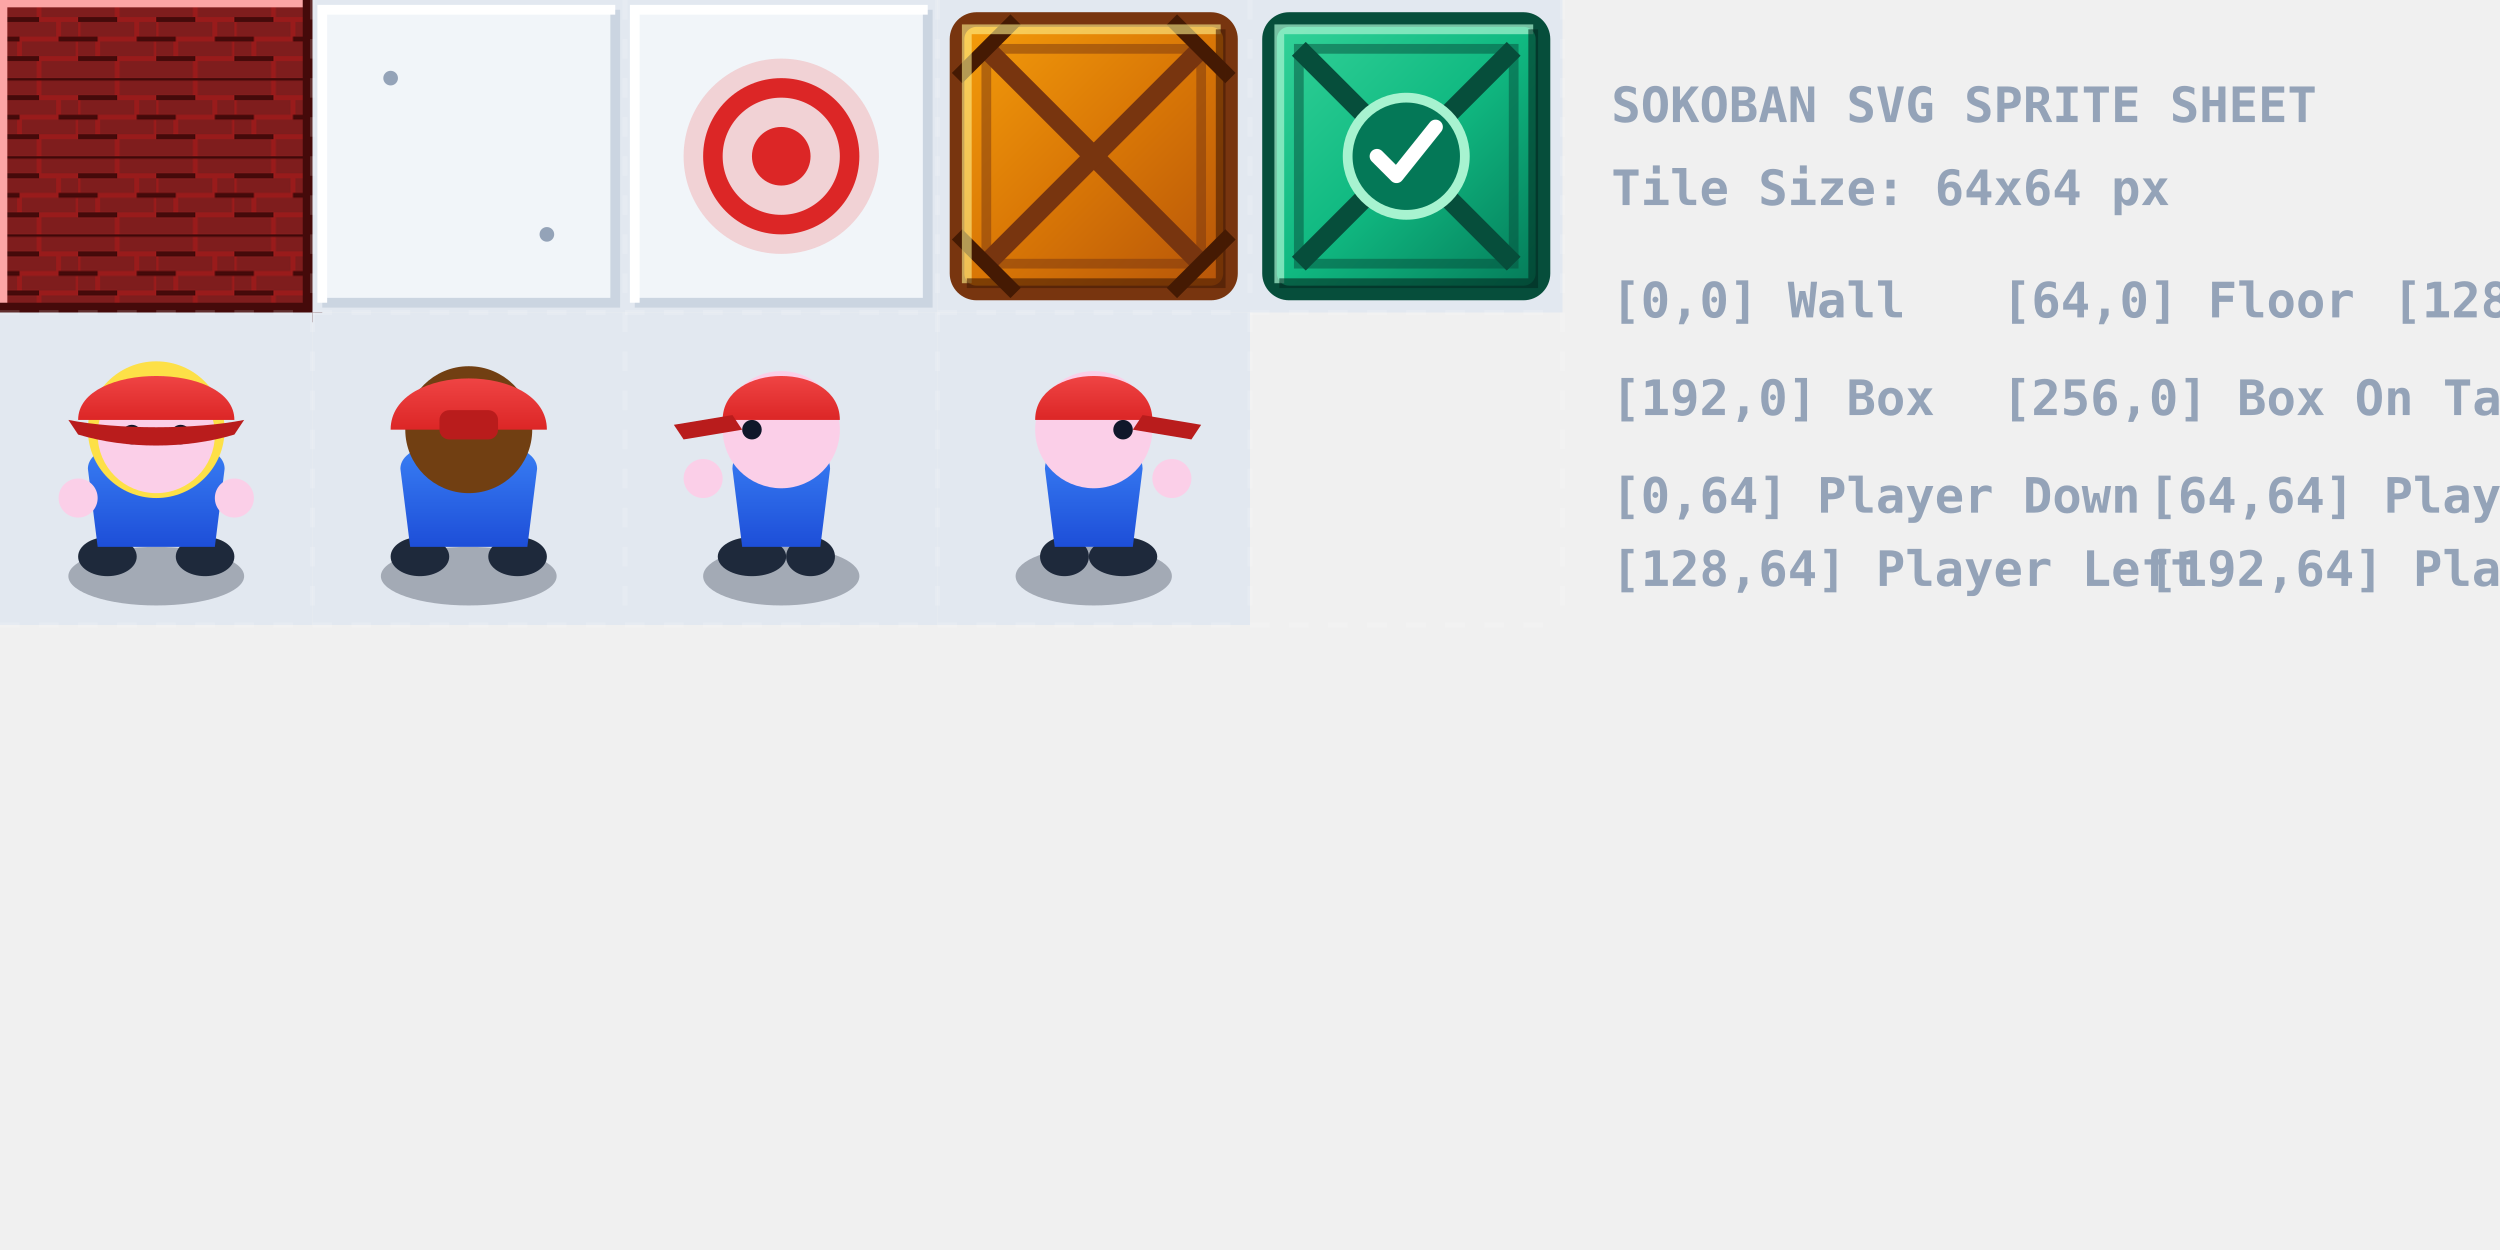
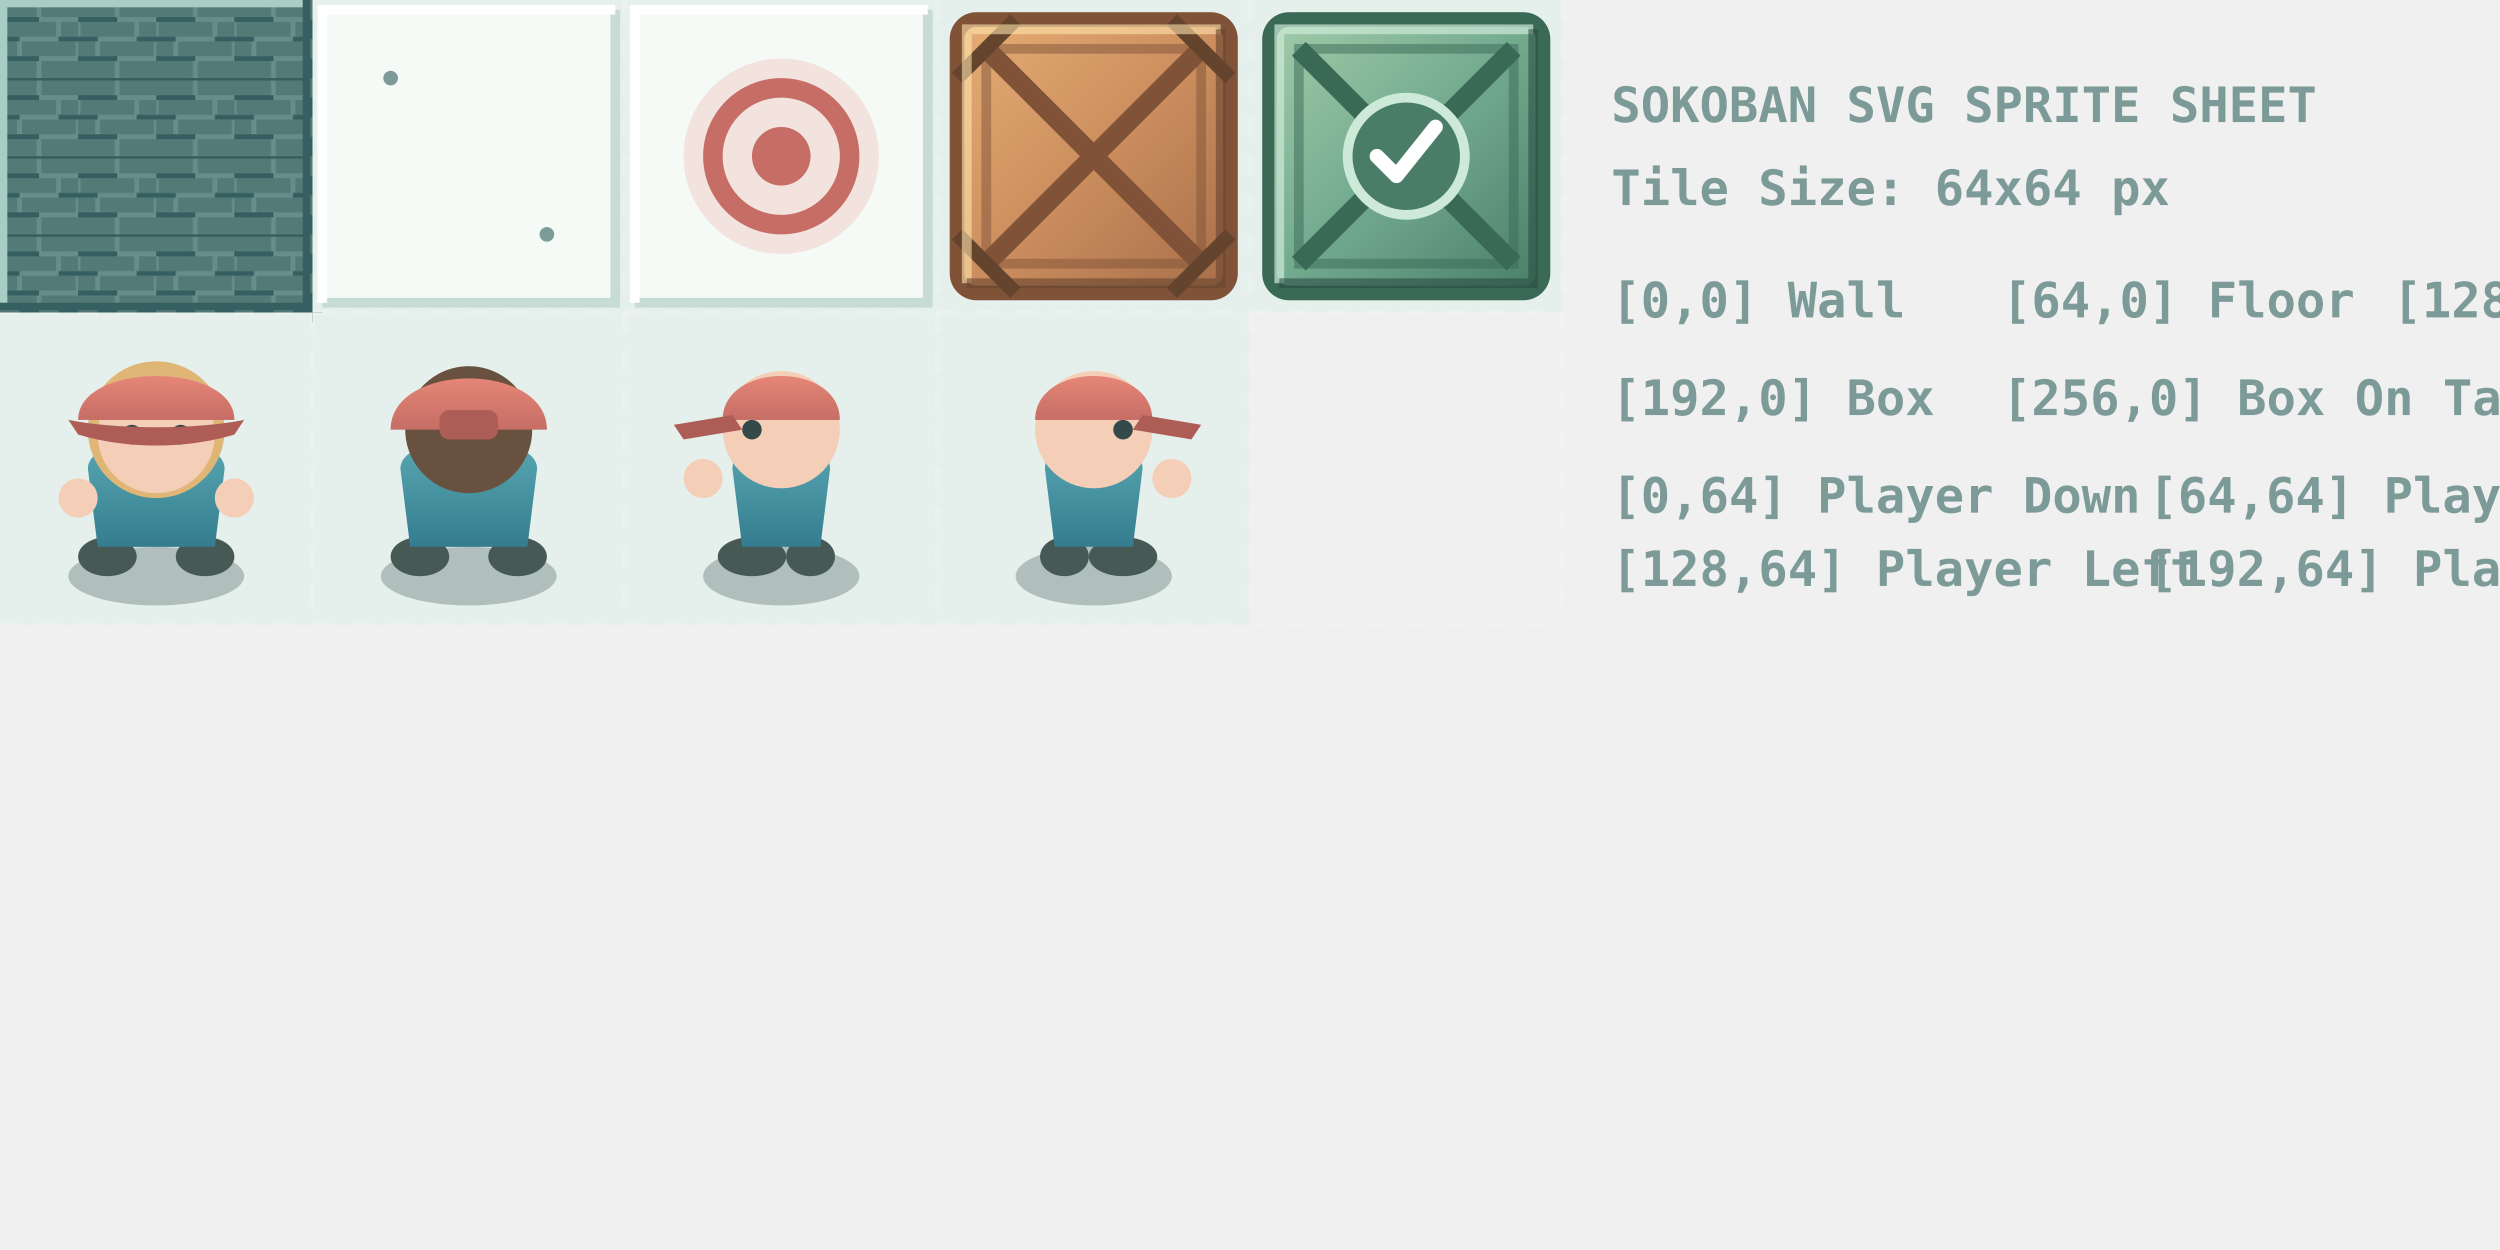
<svg xmlns="http://www.w3.org/2000/svg" viewBox="0 0 512 256" width="100%" height="100%">
  <style>
    .grid-line { stroke: rgba(255, 255, 255, 0.15); stroke-width: 1; stroke-dasharray: 4 4; }
-     .label { font-family: monospace; font-size: 10px; fill: #94a3b8; font-weight: bold; }
+     .label { font-family: monospace; font-size: 10px; fill: #7c9b98; font-weight: bold; }
  </style>
  <defs>
    <pattern id="brick" width="16" height="16" patternUnits="userSpaceOnUse">
-       <rect width="16" height="16" fill="#7f1d1d" />
-       <path d="M 0,4 L 16,4 M 0,8 L 16,8 M 0,12 L 16,12 M 8,0 L 8,4 M 0,4 L 0,8 M 12,4 L 12,8 M 4,8 L 4,12 M 16,8 L 16,12 M 8,12 L 8,16" stroke="#991b1b" stroke-width="1" />
-       <path d="M 0,0 L 16,0 M 0,4 L 8,4 M 0,8 L 4,8 M 12,8 L 16,8 M 0,12 L 8,12" stroke="#450a0a" stroke-width="1" />
+       <rect width="16" height="16" fill="#547a78" />
+       <path d="M 0,4 L 16,4 M 0,8 L 16,8 M 0,12 L 16,12 M 8,0 L 8,4 M 0,4 L 0,8 M 12,4 L 12,8 M 4,8 L 4,12 M 16,8 L 16,12 M 8,12 L 8,16" stroke="#668d89" stroke-width="1" />
+       <path d="M 0,0 L 16,0 M 0,4 L 8,4 M 0,8 L 4,8 M 12,8 L 16,8 M 0,12 L 8,12" stroke="#355f60" stroke-width="1" />
    </pattern>
    <linearGradient id="woodGrad" x1="0%" y1="0%" x2="100%" y2="100%">
-       <stop offset="0%" stop-color="#f59e0b" />
-       <stop offset="50%" stop-color="#d97706" />
-       <stop offset="100%" stop-color="#b45309" />
+       <stop offset="0%" stop-color="#e6ae75" />
+       <stop offset="50%" stop-color="#cc8e5e" />
+       <stop offset="100%" stop-color="#a76e49" />
    </linearGradient>
    <linearGradient id="woodGradStored" x1="0%" y1="0%" x2="100%" y2="100%">
-       <stop offset="0%" stop-color="#34d399" />
-       <stop offset="50%" stop-color="#10b981" />
-       <stop offset="100%" stop-color="#047857" />
+       <stop offset="0%" stop-color="#a2cba9" />
+       <stop offset="50%" stop-color="#72aa8e" />
+       <stop offset="100%" stop-color="#497d68" />
    </linearGradient>
    <linearGradient id="capGrad" x1="0%" y1="0%" x2="0%" y2="100%">
-       <stop offset="0%" stop-color="#ef4444" />
-       <stop offset="100%" stop-color="#dc2626" />
+       <stop offset="0%" stop-color="#e58677" />
+       <stop offset="100%" stop-color="#c66d65" />
    </linearGradient>
    <linearGradient id="shirtGrad" x1="0%" y1="0%" x2="0%" y2="100%">
-       <stop offset="0%" stop-color="#3b82f6" />
-       <stop offset="100%" stop-color="#1d4ed8" />
+       <stop offset="0%" stop-color="#5aa9b4" />
+       <stop offset="100%" stop-color="#347c8e" />
    </linearGradient>
  </defs>
  <g id="tile-wall" transform="translate(0, 0)">
    <rect width="64" height="64" fill="url(#brick)" />
-     <rect width="64" height="64" fill="none" stroke="#f87171" stroke-width="2" opacity="0.3" />
-     <path d="M 0,64 L 0,0 L 64,0" fill="none" stroke="#fca5a5" stroke-width="3" />
-     <path d="M 0,64 L 64,64 L 64,0" fill="none" stroke="#450a0a" stroke-width="4" />
+     <rect width="64" height="64" fill="none" stroke="#91bbb3" stroke-width="2" opacity="0.3" />
+     <path d="M 0,64 L 0,0 L 64,0" fill="none" stroke="#a7cdc5" stroke-width="3" />
+     <path d="M 0,64 L 64,64 L 64,0" fill="none" stroke="#355f60" stroke-width="4" />
  </g>
  <g id="tile-floor" transform="translate(64, 0)">
-     <rect width="64" height="64" fill="#e2e8f0" />
-     <rect x="2" y="2" width="60" height="60" fill="#f1f5f9" />
-     <path d="M 2,62 L 62,62 L 62,2" fill="none" stroke="#cbd5e1" stroke-width="2" />
+     <rect width="64" height="64" fill="#e5f0ec" />
+     <rect x="2" y="2" width="60" height="60" fill="#f5faf7" />
+     <path d="M 2,62 L 62,62 L 62,2" fill="none" stroke="#c7dcd6" stroke-width="2" />
    <path d="M 2,62 L 2,2 L 62,2" fill="none" stroke="#ffffff" stroke-width="2" />
-     <circle cx="16" cy="16" r="1.5" fill="#94a3b8" />
-     <circle cx="48" cy="48" r="1.5" fill="#94a3b8" />
+     <circle cx="16" cy="16" r="1.5" fill="#7c9b98" />
+     <circle cx="48" cy="48" r="1.5" fill="#7c9b98" />
  </g>
  <g id="tile-target" transform="translate(128, 0)">
-     <rect width="64" height="64" fill="#e2e8f0" />
-     <rect x="2" y="2" width="60" height="60" fill="#f1f5f9" />
-     <path d="M 2,62 L 62,62 L 62,2" fill="none" stroke="#cbd5e1" stroke-width="2" />
+     <rect width="64" height="64" fill="#e5f0ec" />
+     <rect x="2" y="2" width="60" height="60" fill="#f5faf7" />
+     <path d="M 2,62 L 62,62 L 62,2" fill="none" stroke="#c7dcd6" stroke-width="2" />
    <path d="M 2,62 L 2,2 L 62,2" fill="none" stroke="#ffffff" stroke-width="2" />
-     <circle cx="32" cy="32" r="20" fill="#ef4444" opacity="0.2" />
-     <circle cx="32" cy="32" r="14" fill="none" stroke="#dc2626" stroke-width="4" />
-     <circle cx="32" cy="32" r="6" fill="#dc2626" />
+     <circle cx="32" cy="32" r="20" fill="#e58677" opacity="0.2" />
+     <circle cx="32" cy="32" r="14" fill="none" stroke="#c66d65" stroke-width="4" />
+     <circle cx="32" cy="32" r="6" fill="#c66d65" />
  </g>
  <g id="tile-box" transform="translate(192, 0)">
-     <rect width="64" height="64" fill="#e2e8f0" />
-     <rect x="4" y="4" width="56" height="56" rx="4" fill="url(#woodGrad)" stroke="#78350f" stroke-width="3" />
-     <rect x="10" y="10" width="44" height="44" fill="none" stroke="#78350f" stroke-width="2" opacity="0.5" />
-     <line x1="10" y1="10" x2="54" y2="54" stroke="#78350f" stroke-width="4" />
-     <line x1="54" y1="10" x2="10" y2="54" stroke="#78350f" stroke-width="4" />
-     <path d="M 4,16 L 16,4 M 48,4 L 60,16 M 60,48 L 48,60 M 16,60 L 4,48" stroke="#451a03" stroke-width="3" />
-     <path d="M 6,58 L 6,6 L 58,6" fill="none" stroke="#fef08a" stroke-width="2" opacity="0.6" />
-     <path d="M 6,58 L 58,58 L 58,6" fill="none" stroke="#451a03" stroke-width="2" opacity="0.6" />
+     <rect width="64" height="64" fill="#e5f0ec" />
+     <rect x="4" y="4" width="56" height="56" rx="4" fill="url(#woodGrad)" stroke="#805339" stroke-width="3" />
+     <rect x="10" y="10" width="44" height="44" fill="none" stroke="#805339" stroke-width="2" opacity="0.5" />
+     <line x1="10" y1="10" x2="54" y2="54" stroke="#805339" stroke-width="4" />
+     <line x1="54" y1="10" x2="10" y2="54" stroke="#805339" stroke-width="4" />
+     <path d="M 4,16 L 16,4 M 48,4 L 60,16 M 60,48 L 48,60 M 16,60 L 4,48" stroke="#65442e" stroke-width="3" />
+     <path d="M 6,58 L 6,6 L 58,6" fill="none" stroke="#ffe3ac" stroke-width="2" opacity="0.6" />
+     <path d="M 6,58 L 58,58 L 58,6" fill="none" stroke="#65442e" stroke-width="2" opacity="0.6" />
  </g>
  <g id="tile-box-stored" transform="translate(256, 0)">
-     <rect width="64" height="64" fill="#e2e8f0" />
-     <rect x="4" y="4" width="56" height="56" rx="4" fill="url(#woodGradStored)" stroke="#064e3b" stroke-width="3" />
-     <rect x="10" y="10" width="44" height="44" fill="none" stroke="#064e3b" stroke-width="2" opacity="0.5" />
-     <line x1="10" y1="10" x2="54" y2="54" stroke="#064e3b" stroke-width="4" />
-     <line x1="54" y1="10" x2="10" y2="54" stroke="#064e3b" stroke-width="4" />
-     <circle cx="32" cy="32" r="12" fill="#047857" stroke="#a7f3d0" stroke-width="2" />
+     <rect width="64" height="64" fill="#e5f0ec" />
+     <rect x="4" y="4" width="56" height="56" rx="4" fill="url(#woodGradStored)" stroke="#3a6956" stroke-width="3" />
+     <rect x="10" y="10" width="44" height="44" fill="none" stroke="#3a6956" stroke-width="2" opacity="0.5" />
+     <line x1="10" y1="10" x2="54" y2="54" stroke="#3a6956" stroke-width="4" />
+     <line x1="54" y1="10" x2="10" y2="54" stroke="#3a6956" stroke-width="4" />
+     <circle cx="32" cy="32" r="12" fill="#497d68" stroke="#cde9d7" stroke-width="2" />
    <path d="M 26,32 L 30,36 L 38,26" fill="none" stroke="#ffffff" stroke-width="3" stroke-linecap="round" stroke-linejoin="round" />
-     <path d="M 6,58 L 6,6 L 58,6" fill="none" stroke="#a7f3d0" stroke-width="2" opacity="0.7" />
-     <path d="M 6,58 L 58,58 L 58,6" fill="none" stroke="#022c22" stroke-width="2" opacity="0.6" />
+     <path d="M 6,58 L 6,6 L 58,6" fill="none" stroke="#cde9d7" stroke-width="2" opacity="0.7" />
+     <path d="M 6,58 L 58,58 L 58,6" fill="none" stroke="#294d42" stroke-width="2" opacity="0.6" />
  </g>
  <g id="player-down" transform="translate(0, 64)">
-     <rect width="64" height="64" fill="#e2e8f0" />
-     <ellipse cx="32" cy="54" rx="18" ry="6" fill="#0f172a" opacity="0.3" />
-     <ellipse cx="22" cy="50" rx="6" ry="4" fill="#1e293b" />
-     <ellipse cx="42" cy="50" rx="6" ry="4" fill="#1e293b" />
+     <rect width="64" height="64" fill="#e5f0ec" />
+     <ellipse cx="32" cy="54" rx="18" ry="6" fill="#34494a" opacity="0.3" />
+     <ellipse cx="22" cy="50" rx="6" ry="4" fill="#465954" />
+     <ellipse cx="42" cy="50" rx="6" ry="4" fill="#465954" />
    <path d="M 18,32 C 18,24 46,24 46,32 L 44,48 L 20,48 Z" fill="url(#shirtGrad)" />
-     <circle cx="16" cy="38" r="4" fill="#fbcfe8" />
-     <circle cx="48" cy="38" r="4" fill="#fbcfe8" />
-     <circle cx="32" cy="24" r="14" fill="#fde047" />
-     <circle cx="32" cy="25" r="12" fill="#fbcfe8" />
-     <circle cx="27" cy="25" r="2" fill="#0f172a" />
-     <circle cx="37" cy="25" r="2" fill="#0f172a" />
+     <circle cx="16" cy="38" r="4" fill="#f4ceb7" />
+     <circle cx="48" cy="38" r="4" fill="#f4ceb7" />
+     <circle cx="32" cy="24" r="14" fill="#dfb676" />
+     <circle cx="32" cy="25" r="12" fill="#f4ceb7" />
+     <circle cx="27" cy="25" r="2" fill="#34494a" />
+     <circle cx="37" cy="25" r="2" fill="#34494a" />
    <path d="M 16,22 C 16,10 48,10 48,22 Z" fill="url(#capGrad)" />
-     <path d="M 14,22 C 24,24 40,24 50,22 L 48,25 C 38,28 26,28 16,25 Z" fill="#b91c1c" />
+     <path d="M 14,22 C 24,24 40,24 50,22 L 48,25 C 38,28 26,28 16,25 Z" fill="#ae5d56" />
  </g>
  <g id="player-up" transform="translate(64, 64)">
-     <rect width="64" height="64" fill="#e2e8f0" />
-     <ellipse cx="32" cy="54" rx="18" ry="6" fill="#0f172a" opacity="0.3" />
-     <ellipse cx="22" cy="50" rx="6" ry="4" fill="#1e293b" />
-     <ellipse cx="42" cy="50" rx="6" ry="4" fill="#1e293b" />
+     <rect width="64" height="64" fill="#e5f0ec" />
+     <ellipse cx="32" cy="54" rx="18" ry="6" fill="#34494a" opacity="0.3" />
+     <ellipse cx="22" cy="50" rx="6" ry="4" fill="#465954" />
+     <ellipse cx="42" cy="50" rx="6" ry="4" fill="#465954" />
    <path d="M 18,32 C 18,24 46,24 46,32 L 44,48 L 20,48 Z" fill="url(#shirtGrad)" />
-     <circle cx="32" cy="24" r="13" fill="#713f12" />
+     <circle cx="32" cy="24" r="13" fill="#68513e" />
    <path d="M 16,24 C 16,10 48,10 48,24 Z" fill="url(#capGrad)" />
-     <rect x="26" y="20" width="12" height="6" rx="2" fill="#b91c1c" />
+     <rect x="26" y="20" width="12" height="6" rx="2" fill="#ae5d56" />
  </g>
  <g id="player-left" transform="translate(128, 64)">
-     <rect width="64" height="64" fill="#e2e8f0" />
-     <ellipse cx="32" cy="54" rx="16" ry="6" fill="#0f172a" opacity="0.3" />
-     <ellipse cx="26" cy="50" rx="7" ry="4" fill="#1e293b" />
-     <ellipse cx="38" cy="50" rx="5" ry="4" fill="#1e293b" />
+     <rect width="64" height="64" fill="#e5f0ec" />
+     <ellipse cx="32" cy="54" rx="16" ry="6" fill="#34494a" opacity="0.3" />
+     <ellipse cx="26" cy="50" rx="7" ry="4" fill="#465954" />
+     <ellipse cx="38" cy="50" rx="5" ry="4" fill="#465954" />
    <path d="M 22,32 C 22,24 42,24 42,32 L 40,48 L 24,48 Z" fill="url(#shirtGrad)" />
-     <circle cx="16" cy="34" r="4" fill="#fbcfe8" />
-     <circle cx="32" cy="24" r="12" fill="#fbcfe8" />
-     <circle cx="26" cy="24" r="2" fill="#0f172a" />
+     <circle cx="16" cy="34" r="4" fill="#f4ceb7" />
+     <circle cx="32" cy="24" r="12" fill="#f4ceb7" />
+     <circle cx="26" cy="24" r="2" fill="#34494a" />
    <path d="M 20,22 C 20,10 44,10 44,22 Z" fill="url(#capGrad)" />
-     <path d="M 22,21 L 10,23 L 12,26 L 24,24 Z" fill="#b91c1c" />
+     <path d="M 22,21 L 10,23 L 12,26 L 24,24 Z" fill="#ae5d56" />
  </g>
  <g id="player-right" transform="translate(192, 64)">
-     <rect width="64" height="64" fill="#e2e8f0" />
-     <ellipse cx="32" cy="54" rx="16" ry="6" fill="#0f172a" opacity="0.3" />
-     <ellipse cx="26" cy="50" rx="5" ry="4" fill="#1e293b" />
-     <ellipse cx="38" cy="50" rx="7" ry="4" fill="#1e293b" />
+     <rect width="64" height="64" fill="#e5f0ec" />
+     <ellipse cx="32" cy="54" rx="16" ry="6" fill="#34494a" opacity="0.3" />
+     <ellipse cx="26" cy="50" rx="5" ry="4" fill="#465954" />
+     <ellipse cx="38" cy="50" rx="7" ry="4" fill="#465954" />
    <path d="M 22,32 C 22,24 42,24 42,32 L 40,48 L 24,48 Z" fill="url(#shirtGrad)" />
-     <circle cx="48" cy="34" r="4" fill="#fbcfe8" />
-     <circle cx="32" cy="24" r="12" fill="#fbcfe8" />
-     <circle cx="38" cy="24" r="2" fill="#0f172a" />
+     <circle cx="48" cy="34" r="4" fill="#f4ceb7" />
+     <circle cx="32" cy="24" r="12" fill="#f4ceb7" />
+     <circle cx="38" cy="24" r="2" fill="#34494a" />
    <path d="M 20,22 C 20,10 44,10 44,22 Z" fill="url(#capGrad)" />
-     <path d="M 42,21 L 54,23 L 52,26 L 40,24 Z" fill="#b91c1c" />
+     <path d="M 42,21 L 54,23 L 52,26 L 40,24 Z" fill="#ae5d56" />
  </g>
  <line x1="64" y1="0" x2="64" y2="128" class="grid-line" />
  <line x1="128" y1="0" x2="128" y2="128" class="grid-line" />
  <line x1="192" y1="0" x2="192" y2="128" class="grid-line" />
  <line x1="256" y1="0" x2="256" y2="128" class="grid-line" />
  <line x1="320" y1="0" x2="320" y2="128" class="grid-line" />
  <line x1="0" y1="64" x2="320" y2="64" class="grid-line" />
  <line x1="0" y1="128" x2="320" y2="128" class="grid-line" />
  <g transform="translate(330, 10)">
    <text x="0" y="15" class="label" fill="#f8fafc" font-size="12px">SOKOBAN SVG SPRITE SHEET</text>
    <text x="0" y="32" class="label">Tile Size: 64x64 px</text>
-     <text x="0" y="55" class="label" fill="#38bdf8">[0,0] Wall</text>
-     <text x="80" y="55" class="label" fill="#38bdf8">[64,0] Floor</text>
-     <text x="160" y="55" class="label" fill="#38bdf8">[128,0] Target</text>
-     <text x="0" y="75" class="label" fill="#f59e0b">[192,0] Box</text>
-     <text x="80" y="75" class="label" fill="#10b981">[256,0] Box On Target</text>
-     <text x="0" y="95" class="label" fill="#ef4444">[0,64] Player Down</text>
-     <text x="110" y="95" class="label" fill="#ef4444">[64,64] Player Up</text>
-     <text x="0" y="110" class="label" fill="#ef4444">[128,64] Player Left</text>
-     <text x="110" y="110" class="label" fill="#ef4444">[192,64] Player Right</text>
+     <text x="0" y="55" class="label" fill="#5aa9b4">[0,0] Wall</text>
+     <text x="80" y="55" class="label" fill="#5aa9b4">[64,0] Floor</text>
+     <text x="160" y="55" class="label" fill="#5aa9b4">[128,0] Target</text>
+     <text x="0" y="75" class="label" fill="#e6ae75">[192,0] Box</text>
+     <text x="80" y="75" class="label" fill="#72aa8e">[256,0] Box On Target</text>
+     <text x="0" y="95" class="label" fill="#e58677">[0,64] Player Down</text>
+     <text x="110" y="95" class="label" fill="#e58677">[64,64] Player Up</text>
+     <text x="0" y="110" class="label" fill="#e58677">[128,64] Player Left</text>
+     <text x="110" y="110" class="label" fill="#e58677">[192,64] Player Right</text>
  </g>
</svg>
